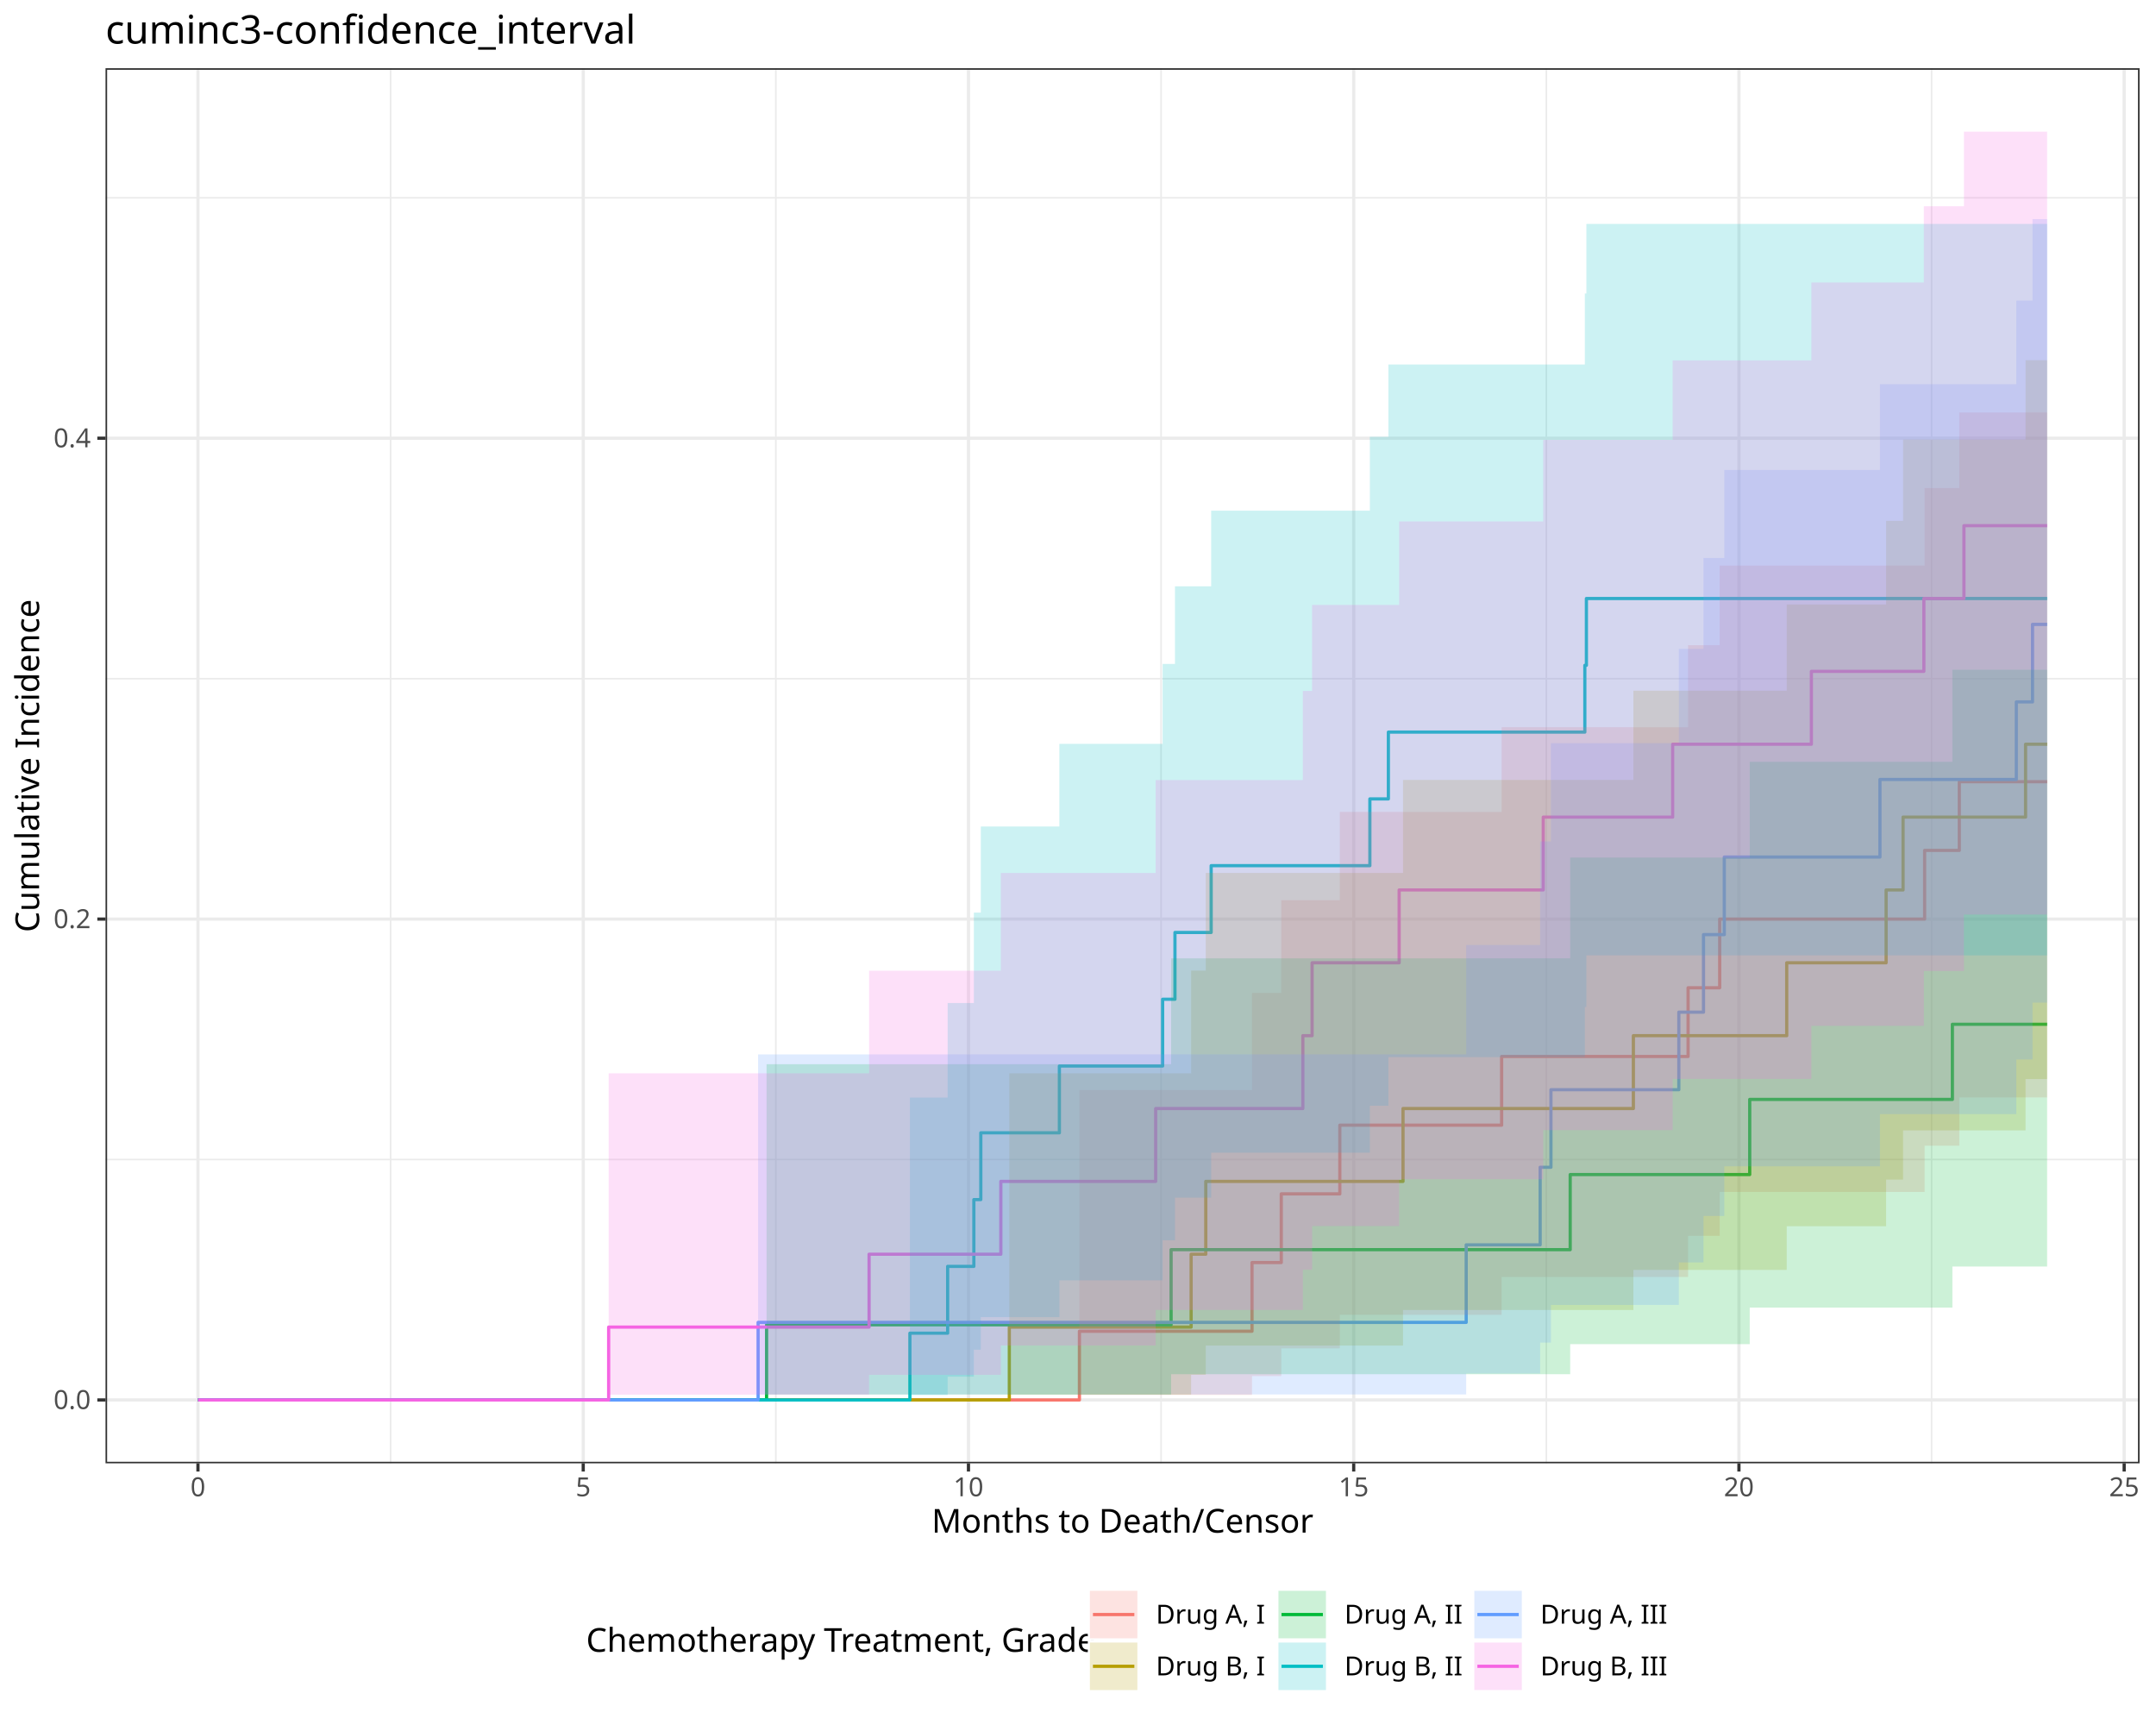
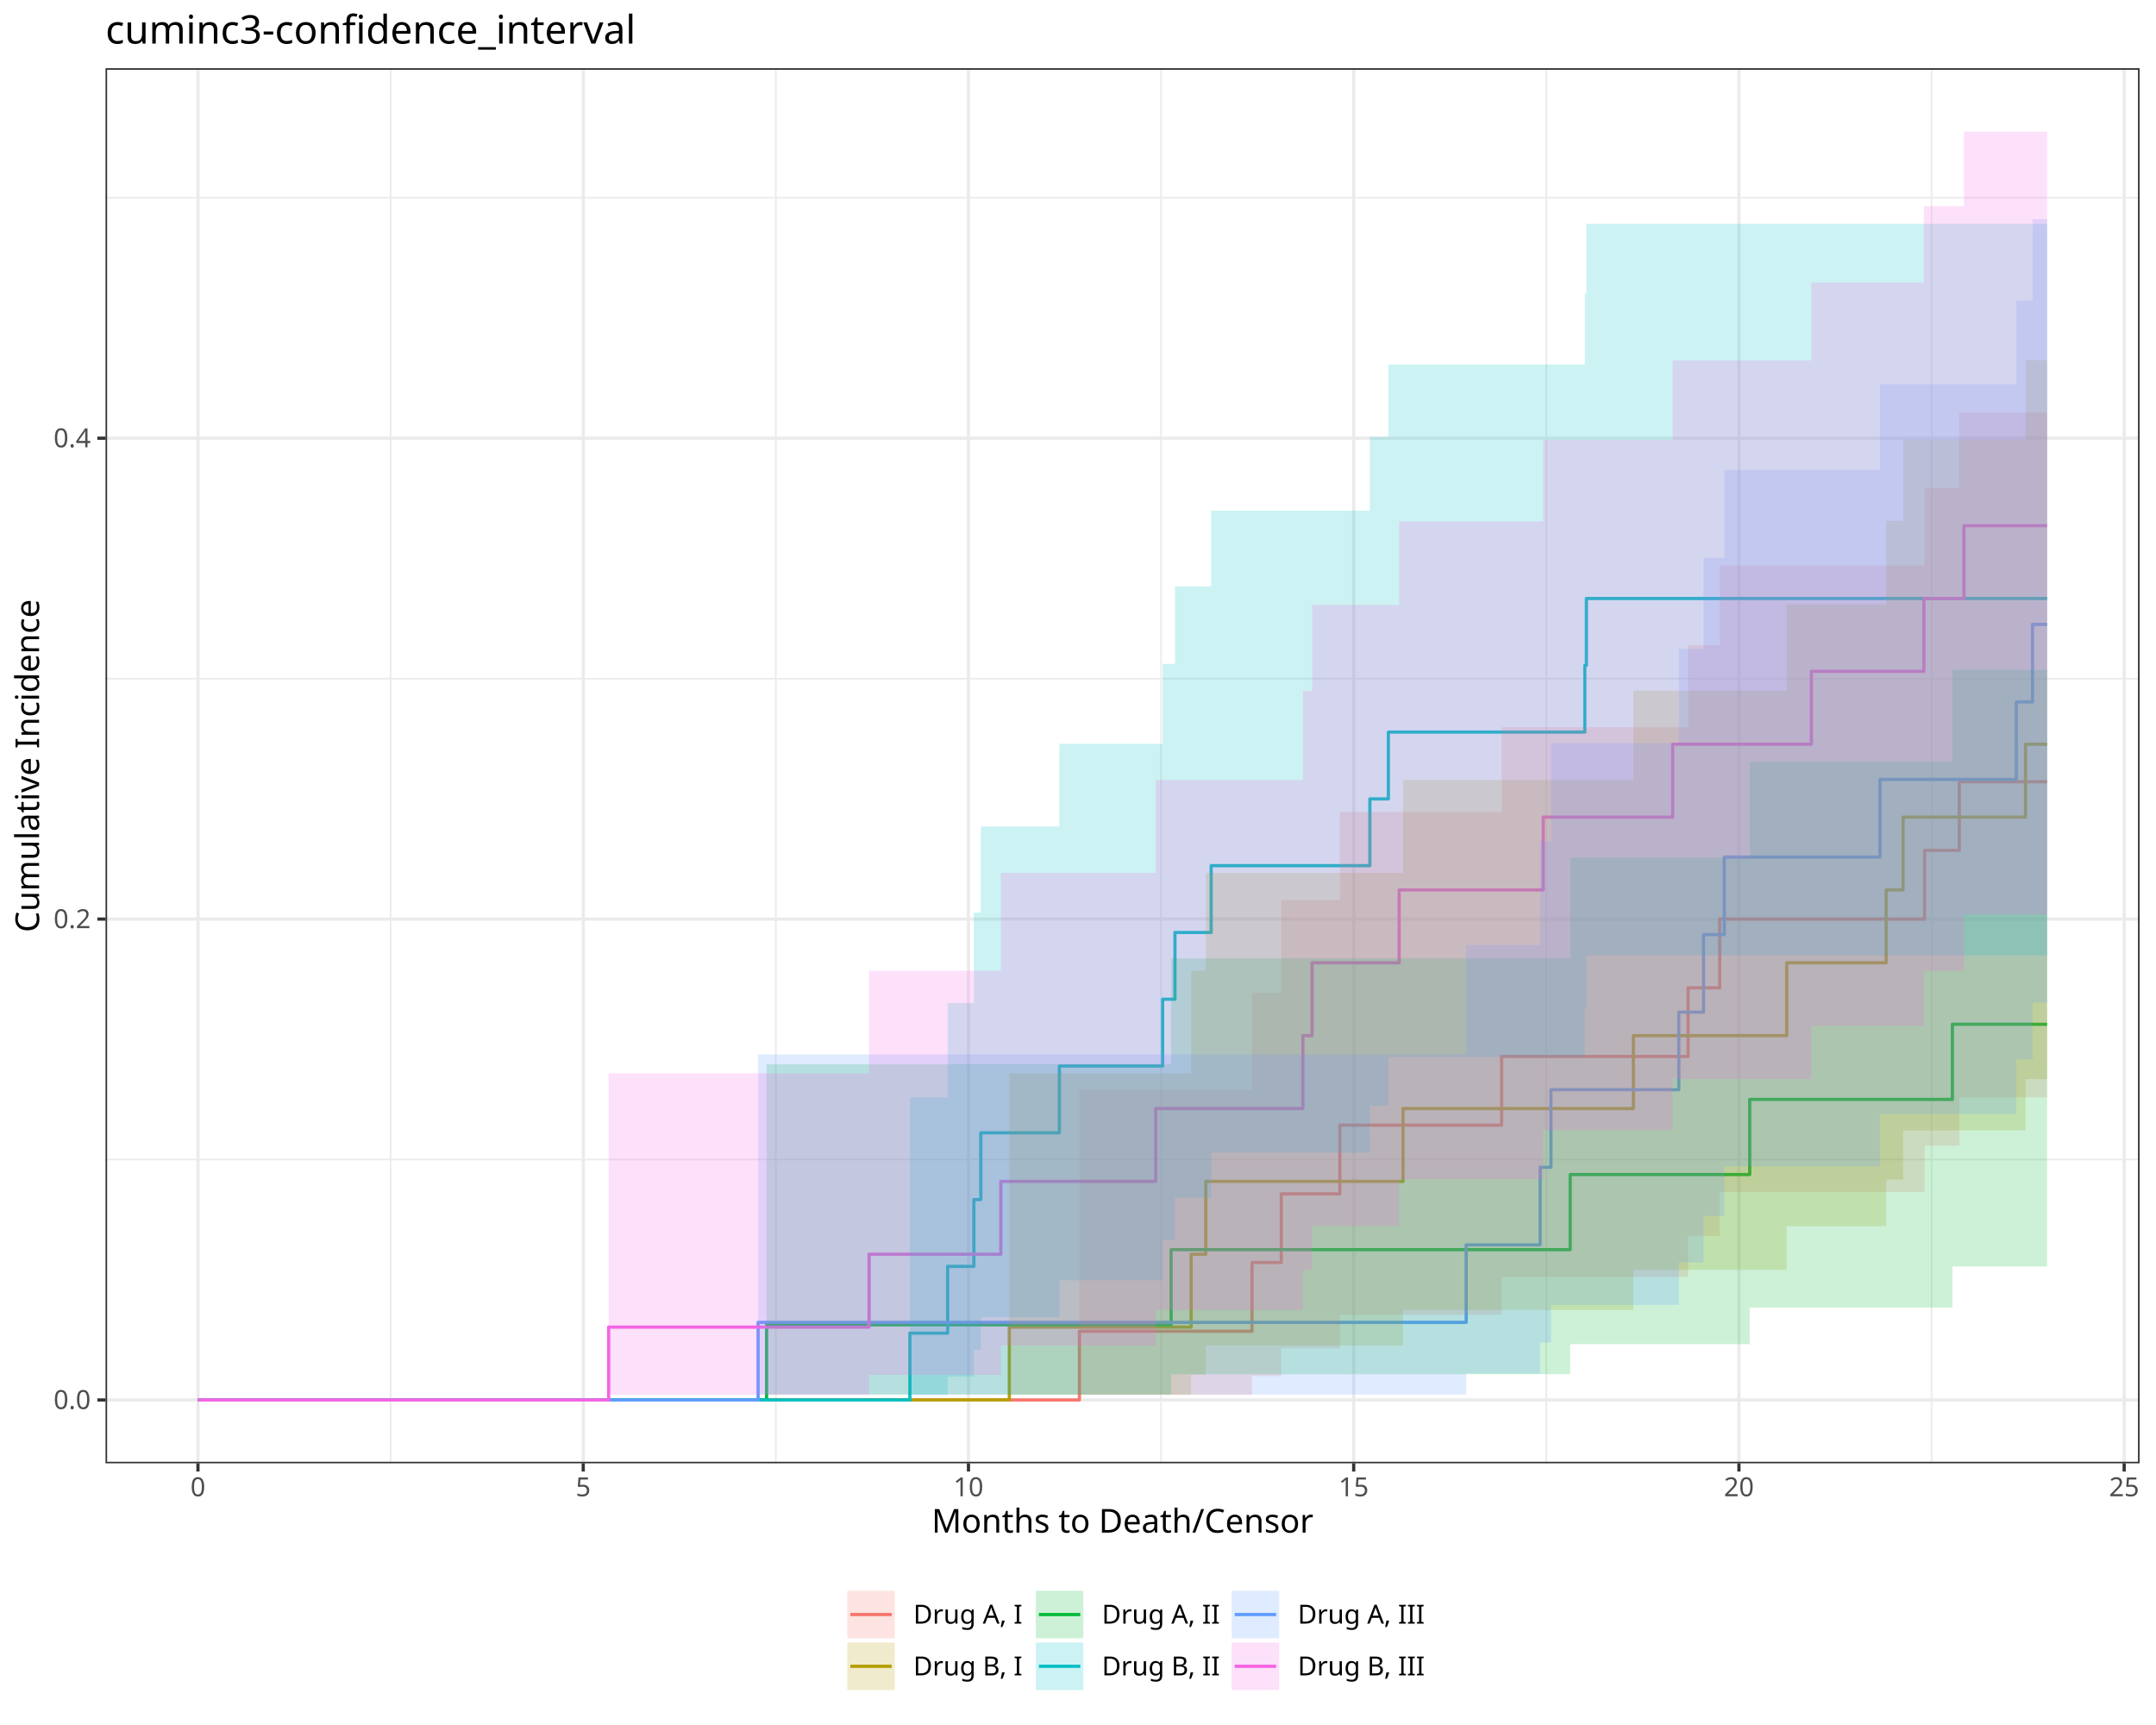
<svg xmlns="http://www.w3.org/2000/svg" class="svglite" data-engine-version="2.0" width="720.00pt" height="576.00pt" viewBox="0 0 720.00 576.00">
  <defs>
    <style type="text/css">
    .svglite line, .svglite polyline, .svglite polygon, .svglite path, .svglite rect, .svglite circle {
      fill: none;
      stroke: #000000;
      stroke-linecap: round;
      stroke-linejoin: round;
      stroke-miterlimit: 10.00;
    }
  </style>
  </defs>
  <rect width="100%" height="100%" style="stroke: none; fill: #FFFFFF;" />
  <defs>
    <clipPath id="cpMC4wMHw3MjAuMDB8MC4wMHw1NzYuMDA=">
      <rect x="0.00" y="0.00" width="720.00" height="576.00" />
    </clipPath>
  </defs>
  <g clip-path="url(#cpMC4wMHw3MjAuMDB8MC4wMHw1NzYuMDA=)">
    <rect x="0.00" y="0.00" width="720.00" height="576.00" style="stroke-width: 1.07; stroke: #FFFFFF; fill: #FFFFFF;" />
  </g>
  <defs>
    <clipPath id="cpMzUuMjR8NzE0LjUyfDIyLjc4fDQ4OC42Mw==">
      <rect x="35.24" y="22.78" width="679.28" height="465.85" />
    </clipPath>
  </defs>
  <g clip-path="url(#cpMzUuMjR8NzE0LjUyfDIyLjc4fDQ4OC42Mw==)">
    <rect x="35.24" y="22.78" width="679.28" height="465.85" style="stroke-width: 1.07; stroke: none; fill: #FFFFFF;" />
    <polyline points="35.24,387.18 714.52,387.18 " style="stroke-width: 0.53; stroke: #EBEBEB; stroke-linecap: butt;" />
    <polyline points="35.24,226.62 714.52,226.62 " style="stroke-width: 0.53; stroke: #EBEBEB; stroke-linecap: butt;" />
    <polyline points="35.24,66.05 714.52,66.05 " style="stroke-width: 0.53; stroke: #EBEBEB; stroke-linecap: butt;" />
    <polyline points="130.44,488.63 130.44,22.78 " style="stroke-width: 0.53; stroke: #EBEBEB; stroke-linecap: butt;" />
    <polyline points="259.09,488.63 259.09,22.78 " style="stroke-width: 0.53; stroke: #EBEBEB; stroke-linecap: butt;" />
    <polyline points="387.74,488.63 387.74,22.78 " style="stroke-width: 0.53; stroke: #EBEBEB; stroke-linecap: butt;" />
    <polyline points="516.40,488.63 516.40,22.78 " style="stroke-width: 0.53; stroke: #EBEBEB; stroke-linecap: butt;" />
    <polyline points="645.05,488.63 645.05,22.78 " style="stroke-width: 0.53; stroke: #EBEBEB; stroke-linecap: butt;" />
    <polyline points="35.24,467.46 714.52,467.46 " style="stroke-width: 1.07; stroke: #EBEBEB; stroke-linecap: butt;" />
    <polyline points="35.24,306.90 714.52,306.90 " style="stroke-width: 1.07; stroke: #EBEBEB; stroke-linecap: butt;" />
    <polyline points="35.24,146.33 714.52,146.33 " style="stroke-width: 1.07; stroke: #EBEBEB; stroke-linecap: butt;" />
    <polyline points="66.11,488.63 66.11,22.78 " style="stroke-width: 1.07; stroke: #EBEBEB; stroke-linecap: butt;" />
    <polyline points="194.77,488.63 194.77,22.78 " style="stroke-width: 1.07; stroke: #EBEBEB; stroke-linecap: butt;" />
    <polyline points="323.42,488.63 323.42,22.78 " style="stroke-width: 1.07; stroke: #EBEBEB; stroke-linecap: butt;" />
    <polyline points="452.07,488.63 452.07,22.78 " style="stroke-width: 1.07; stroke: #EBEBEB; stroke-linecap: butt;" />
    <polyline points="580.72,488.63 580.72,22.78 " style="stroke-width: 1.07; stroke: #EBEBEB; stroke-linecap: butt;" />
    <polyline points="709.37,488.63 709.37,22.78 " style="stroke-width: 1.07; stroke: #EBEBEB; stroke-linecap: butt;" />
    <polyline points="66.11,467.46 360.47,467.46 360.47,444.52 388.52,444.52 388.52,444.52 418.11,444.52 418.11,421.58 427.88,421.58 427.88,398.65 447.44,398.65 447.44,375.71 479.60,375.71 479.60,375.71 489.12,375.71 489.12,375.71 501.47,375.71 501.47,352.77 514.60,352.77 514.60,352.77 538.78,352.77 538.78,352.77 540.33,352.77 540.33,352.77 563.74,352.77 563.74,329.83 574.29,329.83 574.29,306.90 642.73,306.90 642.73,283.96 654.31,283.96 654.31,261.02 680.81,261.02 680.81,261.02 683.64,261.02 683.64,261.02 " style="stroke-width: 1.07; stroke: #F8766D; stroke-linecap: butt;" />
    <polyline points="66.11,467.46 337.06,467.46 337.06,443.13 380.28,443.13 380.28,443.13 397.78,443.13 397.78,418.80 402.67,418.80 402.67,394.48 443.06,394.48 443.06,394.48 454.64,394.48 454.64,394.48 468.54,394.48 468.54,370.15 523.34,370.15 523.34,370.15 545.47,370.15 545.47,345.82 580.21,345.82 580.21,345.82 589.21,345.82 589.21,345.82 596.68,345.82 596.68,321.49 629.87,321.49 629.87,297.17 635.53,297.17 635.53,272.84 649.68,272.84 649.68,272.84 676.44,272.84 676.44,248.51 680.56,248.51 680.56,248.51 683.64,248.51 683.64,248.51 " style="stroke-width: 1.07; stroke: #B79F00; stroke-linecap: butt;" />
    <polyline points="66.11,467.46 256.00,467.46 256.00,442.37 281.48,442.37 281.48,442.37 336.54,442.37 336.54,442.37 368.70,442.37 368.70,442.37 391.09,442.37 391.09,417.28 466.22,417.28 466.22,417.28 468.80,417.28 468.80,417.28 489.12,417.28 489.12,417.28 524.37,417.28 524.37,392.20 584.32,392.20 584.32,367.11 601.56,367.11 601.56,367.11 603.88,367.11 603.88,367.11 614.94,367.11 614.94,367.11 621.89,367.11 621.89,367.11 652.00,367.11 652.00,342.02 668.46,342.02 668.46,342.02 683.64,342.02 683.64,342.02 " style="stroke-width: 1.07; stroke: #00BA38; stroke-linecap: butt;" />
    <polyline points="66.11,467.46 228.73,467.46 228.73,467.46 303.86,467.46 303.86,445.16 316.47,445.16 316.47,422.86 321.36,422.86 321.36,422.86 323.93,422.86 323.93,422.86 325.22,422.86 325.22,400.56 327.54,400.56 327.54,378.26 353.78,378.26 353.78,355.96 379.77,355.96 379.77,355.96 388.26,355.96 388.26,333.66 392.38,333.66 392.38,311.36 400.61,311.36 400.61,311.36 404.47,311.36 404.47,289.06 457.47,289.06 457.47,266.76 463.65,266.76 463.65,244.46 483.72,244.46 483.72,244.46 495.04,244.46 495.04,244.46 529.26,244.46 529.26,222.16 529.78,222.16 529.78,199.85 619.06,199.85 619.06,199.85 683.64,199.85 683.64,199.85 " style="stroke-width: 1.07; stroke: #00BFC4; stroke-linecap: butt;" />
    <polyline points="66.11,467.46 156.94,467.46 156.94,467.46 253.17,467.46 253.17,441.56 326.51,441.56 326.51,441.56 331.91,441.56 331.91,441.56 377.45,441.56 377.45,441.56 481.92,441.56 481.92,441.56 488.87,441.56 488.87,441.56 489.64,441.56 489.64,415.67 514.34,415.67 514.34,389.77 517.94,389.77 517.94,363.87 520.00,363.87 520.00,363.87 536.72,363.87 536.72,363.87 560.65,363.87 560.65,337.97 568.89,337.97 568.89,312.08 575.83,312.08 575.83,286.18 611.34,286.18 611.34,286.18 627.81,286.18 627.81,260.28 673.35,260.28 673.35,234.38 678.76,234.38 678.76,208.49 683.64,208.49 683.64,208.49 " style="stroke-width: 1.07; stroke: #619CFF; stroke-linecap: butt;" />
    <polyline points="66.11,467.46 203.26,467.46 203.26,443.13 290.23,443.13 290.23,418.80 322.65,418.80 322.65,418.80 334.23,418.80 334.23,394.48 337.57,394.48 337.57,394.48 385.94,394.48 385.94,370.15 435.09,370.15 435.09,345.82 438.18,345.82 438.18,321.49 440.23,321.49 440.23,321.49 467.25,321.49 467.25,297.17 471.88,297.17 471.88,297.17 489.89,297.17 489.89,297.17 492.47,297.17 492.47,297.17 515.11,297.17 515.11,297.17 515.37,297.17 515.37,272.84 535.18,272.84 535.18,272.84 558.59,272.84 558.59,248.51 563.74,248.51 563.74,248.51 589.73,248.51 589.73,248.51 604.91,248.51 604.91,224.18 642.48,224.18 642.48,199.85 655.86,199.85 655.86,175.53 663.83,175.53 663.83,175.53 683.64,175.53 683.64,175.53 " style="stroke-width: 1.07; stroke: #F564E3; stroke-linecap: butt;" />
    <polygon points="360.47,363.97 388.52,363.97 388.52,363.97 418.11,363.97 418.11,331.53 427.88,331.53 427.88,300.58 447.44,300.58 447.44,271.13 479.60,271.13 479.60,271.13 489.12,271.13 489.12,271.13 501.47,271.13 501.47,242.83 514.60,242.83 514.60,242.83 538.78,242.83 538.78,242.83 540.33,242.83 540.33,242.83 563.74,242.83 563.74,215.44 574.29,215.44 574.29,188.86 642.73,188.86 642.73,162.99 654.31,162.99 654.31,137.73 680.81,137.73 680.81,137.73 683.64,137.73 683.64,137.73 683.64,366.44 683.64,366.44 680.81,366.44 680.81,366.44 654.31,366.44 654.31,382.57 642.73,382.57 642.73,398.01 574.29,398.01 574.29,412.66 563.74,412.66 563.74,426.39 540.33,426.39 540.33,426.39 538.78,426.39 538.78,426.39 514.60,426.39 514.60,426.39 501.47,426.39 501.47,439.03 489.12,439.03 489.12,439.03 479.60,439.03 479.60,439.03 447.44,439.03 447.44,450.24 427.88,450.24 427.88,459.49 418.11,459.49 418.11,465.78 388.52,465.78 388.52,465.78 360.47,465.78 " style="stroke-width: 0.00; stroke: none; fill: #F8766D; fill-opacity: 0.20;" />
    <polyline points="360.47,363.97 388.52,363.97 388.52,363.97 418.11,363.97 418.11,331.53 427.88,331.53 427.88,300.58 447.44,300.58 447.44,271.13 479.60,271.13 479.60,271.13 489.12,271.13 489.12,271.13 501.47,271.13 501.47,242.83 514.60,242.83 514.60,242.83 538.78,242.83 538.78,242.83 540.33,242.83 540.33,242.83 563.74,242.83 563.74,215.44 574.29,215.44 574.29,188.86 642.73,188.86 642.73,162.99 654.31,162.99 654.31,137.73 680.81,137.73 680.81,137.73 683.64,137.73 683.64,137.73 " style="stroke-width: 1.07; stroke: none;" />
    <polyline points="683.64,366.44 683.64,366.44 680.81,366.44 680.81,366.44 654.31,366.44 654.31,382.57 642.73,382.57 642.73,398.01 574.29,398.01 574.29,412.66 563.74,412.66 563.74,426.39 540.33,426.39 540.33,426.39 538.78,426.39 538.78,426.39 514.60,426.39 514.60,426.39 501.47,426.39 501.47,439.03 489.12,439.03 489.12,439.03 479.60,439.03 479.60,439.03 447.44,439.03 447.44,450.24 427.88,450.24 427.88,459.49 418.11,459.49 418.11,465.78 388.52,465.78 388.52,465.78 360.47,465.78 " style="stroke-width: 1.07; stroke: none;" />
    <polygon points="337.06,358.39 380.28,358.39 380.28,358.39 397.78,358.39 397.78,324.11 402.67,324.11 402.67,291.49 443.06,291.49 443.06,291.49 454.64,291.49 454.64,291.49 468.54,291.49 468.54,260.43 523.34,260.43 523.34,260.43 545.47,260.43 545.47,230.63 580.21,230.63 580.21,230.63 589.21,230.63 589.21,230.63 596.68,230.63 596.68,201.84 629.87,201.84 629.87,173.92 635.53,173.92 635.53,146.78 649.68,146.78 649.68,146.78 676.44,146.78 676.44,120.27 680.56,120.27 680.56,120.27 683.64,120.27 683.64,120.27 683.64,360.31 683.64,360.31 680.56,360.31 680.56,360.31 676.44,360.31 676.44,377.45 649.68,377.45 649.68,377.45 635.53,377.45 635.53,393.88 629.87,393.88 629.87,409.45 596.68,409.45 596.68,424.03 589.21,424.03 589.21,424.03 580.21,424.03 580.21,424.03 545.47,424.03 545.47,437.42 523.34,437.42 523.34,437.42 468.54,437.42 468.54,449.29 454.64,449.29 454.64,449.29 443.06,449.29 443.06,449.29 402.67,449.29 402.67,459.07 397.78,459.07 397.78,465.70 380.28,465.70 380.28,465.70 337.06,465.70 " style="stroke-width: 0.00; stroke: none; fill: #B79F00; fill-opacity: 0.20;" />
    <polyline points="337.06,358.39 380.28,358.39 380.28,358.39 397.78,358.39 397.78,324.11 402.67,324.11 402.67,291.49 443.06,291.49 443.06,291.49 454.64,291.49 454.64,291.49 468.54,291.49 468.54,260.43 523.34,260.43 523.34,260.43 545.47,260.43 545.47,230.63 580.21,230.63 580.21,230.63 589.21,230.63 589.21,230.63 596.68,230.63 596.68,201.84 629.87,201.84 629.87,173.92 635.53,173.92 635.53,146.78 649.68,146.78 649.68,146.78 676.44,146.78 676.44,120.27 680.56,120.27 680.56,120.27 683.64,120.27 683.64,120.27 " style="stroke-width: 1.07; stroke: none;" />
    <polyline points="683.64,360.31 683.64,360.31 680.56,360.31 680.56,360.31 676.44,360.31 676.44,377.45 649.68,377.45 649.68,377.45 635.53,377.45 635.53,393.88 629.87,393.88 629.87,409.45 596.68,409.45 596.68,424.03 589.21,424.03 589.21,424.03 580.21,424.03 580.21,424.03 545.47,424.03 545.47,437.42 523.34,437.42 523.34,437.42 468.54,437.42 468.54,449.29 454.64,449.29 454.64,449.29 443.06,449.29 443.06,449.29 402.67,449.29 402.67,459.07 397.78,459.07 397.78,465.70 380.28,465.70 380.28,465.70 337.06,465.70 " style="stroke-width: 1.07; stroke: none;" />
    <polygon points="256.00,355.36 281.48,355.36 281.48,355.36 336.54,355.36 336.54,355.36 368.70,355.36 368.70,355.36 391.09,355.36 391.09,320.01 466.22,320.01 466.22,320.01 468.80,320.01 468.80,320.01 489.12,320.01 489.12,320.01 524.37,320.01 524.37,286.34 584.32,286.34 584.32,254.39 601.56,254.39 601.56,254.39 603.88,254.39 603.88,254.39 614.94,254.39 614.94,254.39 621.89,254.39 621.89,254.39 652.00,254.39 652.00,223.65 668.46,223.65 668.46,223.65 683.64,223.65 683.64,223.65 683.64,422.91 683.64,422.91 668.46,422.91 668.46,422.91 652.00,422.91 652.00,436.63 621.89,436.63 621.89,436.63 614.94,436.63 614.94,436.63 603.88,436.63 603.88,436.63 601.56,436.63 601.56,436.63 584.32,436.63 584.32,448.83 524.37,448.83 524.37,458.86 489.12,458.86 489.12,458.86 468.80,458.86 468.80,458.86 466.22,458.86 466.22,458.86 391.09,458.86 391.09,465.66 368.70,465.66 368.70,465.66 336.54,465.66 336.54,465.66 281.48,465.66 281.48,465.66 256.00,465.66 " style="stroke-width: 0.00; stroke: none; fill: #00BA38; fill-opacity: 0.20;" />
    <polyline points="256.00,355.36 281.48,355.36 281.48,355.36 336.54,355.36 336.54,355.36 368.70,355.36 368.70,355.36 391.09,355.36 391.09,320.01 466.22,320.01 466.22,320.01 468.80,320.01 468.80,320.01 489.12,320.01 489.12,320.01 524.37,320.01 524.37,286.34 584.32,286.34 584.32,254.39 601.56,254.39 601.56,254.39 603.88,254.39 603.88,254.39 614.94,254.39 614.94,254.39 621.89,254.39 621.89,254.39 652.00,254.39 652.00,223.65 668.46,223.65 668.46,223.65 683.64,223.65 683.64,223.65 " style="stroke-width: 1.07; stroke: none;" />
    <polyline points="683.64,422.91 683.64,422.91 668.46,422.91 668.46,422.91 652.00,422.91 652.00,436.63 621.89,436.63 621.89,436.63 614.94,436.63 614.94,436.63 603.88,436.63 603.88,436.63 601.56,436.63 601.56,436.63 584.32,436.63 584.32,448.83 524.37,448.83 524.37,458.86 489.12,458.86 489.12,458.86 468.80,458.86 468.80,458.86 466.22,458.86 466.22,458.86 391.09,458.86 391.09,465.66 368.70,465.66 368.70,465.66 336.54,465.66 336.54,465.66 281.48,465.66 281.48,465.66 256.00,465.66 " style="stroke-width: 1.07; stroke: none;" />
    <polygon points="303.86,366.50 316.47,366.50 316.47,334.92 321.36,334.92 321.36,334.92 323.93,334.92 323.93,334.92 325.22,334.92 325.22,304.73 327.54,304.73 327.54,275.98 353.78,275.98 353.78,248.38 379.77,248.38 379.77,248.38 388.26,248.38 388.26,221.69 392.38,221.69 392.38,195.78 400.61,195.78 400.61,195.78 404.47,195.78 404.47,170.52 457.47,170.52 457.47,145.85 463.65,145.85 463.65,121.71 483.72,121.71 483.72,121.71 495.04,121.71 495.04,121.71 529.26,121.71 529.26,98.01 529.78,98.01 529.78,74.77 619.06,74.77 619.06,74.77 683.64,74.77 683.64,74.77 683.64,319.00 683.64,319.00 619.06,319.00 619.06,319.00 529.78,319.00 529.78,336.24 529.26,336.24 529.26,352.98 495.04,352.98 495.04,352.98 483.72,352.98 483.72,352.98 463.65,352.98 463.65,369.23 457.47,369.23 457.47,384.90 404.47,384.90 404.47,399.90 400.61,399.90 400.61,399.90 392.38,399.90 392.38,414.15 388.26,414.15 388.26,427.52 379.77,427.52 379.77,427.52 353.78,427.52 353.78,439.80 327.54,439.80 327.54,450.69 325.22,450.69 325.22,459.69 323.93,459.69 323.93,459.69 321.36,459.69 321.36,459.69 316.47,459.69 316.47,465.82 303.86,465.82 " style="stroke-width: 0.00; stroke: none; fill: #00BFC4; fill-opacity: 0.20;" />
    <polyline points="303.86,366.50 316.47,366.50 316.47,334.92 321.36,334.92 321.36,334.92 323.93,334.92 323.93,334.92 325.22,334.92 325.22,304.73 327.54,304.73 327.54,275.98 353.78,275.98 353.78,248.38 379.77,248.38 379.77,248.38 388.26,248.38 388.26,221.69 392.38,221.69 392.38,195.78 400.61,195.78 400.61,195.78 404.47,195.78 404.47,170.52 457.47,170.52 457.47,145.85 463.65,145.85 463.65,121.71 483.72,121.71 483.72,121.71 495.04,121.71 495.04,121.71 529.26,121.71 529.26,98.01 529.78,98.01 529.78,74.77 619.06,74.77 619.06,74.77 683.64,74.77 683.64,74.77 " style="stroke-width: 1.07; stroke: none;" />
    <polyline points="683.64,319.00 683.64,319.00 619.06,319.00 619.06,319.00 529.78,319.00 529.78,336.24 529.26,336.24 529.26,352.98 495.04,352.98 495.04,352.98 483.72,352.98 483.72,352.98 463.65,352.98 463.65,369.23 457.47,369.23 457.47,384.90 404.47,384.90 404.47,399.90 400.61,399.90 400.61,399.90 392.38,399.90 392.38,414.15 388.26,414.15 388.26,427.52 379.77,427.52 379.77,427.52 353.78,427.52 353.78,439.80 327.54,439.80 327.54,450.69 325.22,450.69 325.22,459.69 323.93,459.69 323.93,459.69 321.36,459.69 321.36,459.69 316.47,459.69 316.47,465.82 303.86,465.82 " style="stroke-width: 1.07; stroke: none;" />
    <polygon points="253.17,352.08 326.51,352.08 326.51,352.08 331.91,352.08 331.91,352.08 377.45,352.08 377.45,352.08 481.92,352.08 481.92,352.08 488.87,352.08 488.87,352.08 489.64,352.08 489.64,315.55 514.34,315.55 514.34,280.97 517.94,280.97 517.94,248.16 520.00,248.16 520.00,248.16 536.72,248.16 536.72,248.16 560.65,248.16 560.65,216.67 568.89,216.67 568.89,186.32 575.83,186.32 575.83,156.94 611.34,156.94 611.34,156.94 627.81,156.94 627.81,128.29 673.35,128.29 673.35,100.39 678.76,100.39 678.76,73.16 683.64,73.16 683.64,73.16 683.64,334.80 683.64,334.80 678.76,334.80 678.76,353.76 673.35,353.76 673.35,372.01 627.81,372.01 627.81,389.45 611.34,389.45 611.34,389.45 575.83,389.45 575.83,406.03 568.89,406.03 568.89,421.54 560.65,421.54 560.65,435.74 536.72,435.74 536.72,435.74 520.00,435.74 520.00,435.74 517.94,435.74 517.94,448.32 514.34,448.32 514.34,458.65 489.64,458.65 489.64,465.62 488.87,465.62 488.87,465.62 481.92,465.62 481.92,465.62 377.45,465.62 377.45,465.62 331.91,465.62 331.91,465.62 326.51,465.62 326.51,465.62 253.17,465.62 " style="stroke-width: 0.00; stroke: none; fill: #619CFF; fill-opacity: 0.20;" />
    <polyline points="253.17,352.08 326.51,352.08 326.51,352.08 331.91,352.08 331.91,352.08 377.45,352.08 377.45,352.08 481.92,352.08 481.92,352.08 488.87,352.08 488.87,352.08 489.64,352.08 489.64,315.55 514.34,315.55 514.34,280.97 517.94,280.97 517.94,248.16 520.00,248.16 520.00,248.16 536.72,248.16 536.72,248.16 560.65,248.16 560.65,216.67 568.89,216.67 568.89,186.32 575.83,186.32 575.83,156.94 611.34,156.94 611.34,156.94 627.81,156.94 627.81,128.29 673.35,128.29 673.35,100.39 678.76,100.39 678.76,73.16 683.64,73.16 683.64,73.16 " style="stroke-width: 1.07; stroke: none;" />
    <polyline points="683.64,334.80 683.64,334.80 678.76,334.80 678.76,353.76 673.35,353.76 673.35,372.01 627.81,372.01 627.81,389.45 611.34,389.45 611.34,389.45 575.83,389.45 575.83,406.03 568.89,406.03 568.89,421.54 560.65,421.54 560.65,435.74 536.72,435.74 536.72,435.74 520.00,435.74 520.00,435.74 517.94,435.74 517.94,448.32 514.34,448.32 514.34,458.65 489.64,458.65 489.64,465.62 488.87,465.62 488.87,465.62 481.92,465.62 481.92,465.62 377.45,465.62 377.45,465.62 331.91,465.62 331.91,465.62 326.51,465.62 326.51,465.62 253.17,465.62 " style="stroke-width: 1.07; stroke: none;" />
    <polygon points="203.26,358.39 290.23,358.39 290.23,324.14 322.65,324.14 322.65,324.14 334.23,324.14 334.23,291.51 337.57,291.51 337.57,291.51 385.94,291.51 385.94,260.47 435.09,260.47 435.09,230.71 438.18,230.71 438.18,201.99 440.23,201.99 440.23,201.99 467.25,201.99 467.25,174.12 471.88,174.12 471.88,174.12 489.89,174.12 489.89,174.12 492.47,174.12 492.47,174.12 515.11,174.12 515.11,174.12 515.37,174.12 515.37,146.90 535.18,146.90 535.18,146.90 558.59,146.90 558.59,120.34 563.74,120.34 563.74,120.34 589.73,120.34 589.73,120.34 604.91,120.34 604.91,94.32 642.48,94.32 642.48,68.87 655.86,68.87 655.86,43.96 663.83,43.96 663.83,43.96 683.64,43.96 683.64,43.96 683.64,305.38 683.64,305.38 663.83,305.38 663.83,305.38 655.86,305.38 655.86,324.24 642.48,324.24 642.48,342.54 604.91,342.54 604.91,360.25 589.73,360.25 589.73,360.25 563.74,360.25 563.74,360.25 558.59,360.25 558.59,377.37 535.18,377.37 535.18,377.37 515.37,377.37 515.37,393.76 515.11,393.76 515.11,393.76 492.47,393.76 492.47,393.76 489.89,393.76 489.89,393.76 471.88,393.76 471.88,393.76 467.25,393.76 467.25,409.37 440.23,409.37 440.23,409.37 438.18,409.37 438.18,424.00 435.09,424.00 435.09,437.41 385.94,437.41 385.94,449.28 337.57,449.28 337.57,449.28 334.23,449.28 334.23,459.07 322.65,459.07 322.65,459.07 290.23,459.07 290.23,465.70 203.26,465.70 " style="stroke-width: 0.00; stroke: none; fill: #F564E3; fill-opacity: 0.20;" />
    <polyline points="203.26,358.39 290.23,358.39 290.23,324.14 322.65,324.14 322.65,324.14 334.23,324.14 334.23,291.51 337.57,291.51 337.57,291.51 385.94,291.51 385.94,260.47 435.09,260.47 435.09,230.71 438.18,230.71 438.18,201.99 440.23,201.99 440.23,201.99 467.25,201.99 467.25,174.12 471.88,174.12 471.88,174.12 489.89,174.12 489.89,174.12 492.47,174.12 492.47,174.12 515.11,174.12 515.11,174.12 515.37,174.12 515.37,146.90 535.18,146.90 535.18,146.90 558.59,146.90 558.59,120.34 563.74,120.34 563.74,120.34 589.73,120.34 589.73,120.34 604.91,120.34 604.91,94.32 642.48,94.32 642.48,68.87 655.86,68.87 655.86,43.96 663.83,43.96 663.83,43.96 683.64,43.96 683.64,43.96 " style="stroke-width: 1.07; stroke: none;" />
    <polyline points="683.64,305.38 683.64,305.38 663.83,305.38 663.83,305.38 655.86,305.38 655.86,324.24 642.48,324.24 642.48,342.54 604.91,342.54 604.91,360.25 589.73,360.25 589.73,360.25 563.74,360.25 563.74,360.25 558.59,360.25 558.59,377.37 535.18,377.37 535.18,377.37 515.37,377.37 515.37,393.76 515.11,393.76 515.11,393.76 492.47,393.76 492.47,393.76 489.89,393.76 489.89,393.76 471.88,393.76 471.88,393.76 467.25,393.76 467.25,409.37 440.23,409.37 440.23,409.37 438.18,409.37 438.18,424.00 435.09,424.00 435.09,437.41 385.94,437.41 385.94,449.28 337.57,449.28 337.57,449.28 334.23,449.28 334.23,459.07 322.65,459.07 322.65,459.07 290.23,459.07 290.23,465.70 203.26,465.70 " style="stroke-width: 1.07; stroke: none;" />
    <rect x="35.24" y="22.78" width="679.28" height="465.85" style="stroke-width: 1.07; stroke: #333333;" />
  </g>
  <g clip-path="url(#cpMC4wMHw3MjAuMDB8MC4wMHw1NzYuMDA=)">
    <text x="30.31" y="470.49" text-anchor="end" style="font-size: 8.80px; fill: #4D4D4D; font-family: sans;" textLength="12.23px" lengthAdjust="spacingAndGlyphs">0.0</text>
    <text x="30.31" y="309.92" text-anchor="end" style="font-size: 8.80px; fill: #4D4D4D; font-family: sans;" textLength="12.23px" lengthAdjust="spacingAndGlyphs">0.2</text>
    <text x="30.31" y="149.36" text-anchor="end" style="font-size: 8.80px; fill: #4D4D4D; font-family: sans;" textLength="12.23px" lengthAdjust="spacingAndGlyphs">0.4</text>
    <polyline points="32.50,467.46 35.24,467.46 " style="stroke-width: 1.07; stroke: #333333; stroke-linecap: butt;" />
    <polyline points="32.50,306.90 35.24,306.90 " style="stroke-width: 1.07; stroke: #333333; stroke-linecap: butt;" />
    <polyline points="32.50,146.33 35.24,146.33 " style="stroke-width: 1.07; stroke: #333333; stroke-linecap: butt;" />
    <polyline points="66.11,491.37 66.11,488.63 " style="stroke-width: 1.07; stroke: #333333; stroke-linecap: butt;" />
    <polyline points="194.77,491.37 194.77,488.63 " style="stroke-width: 1.07; stroke: #333333; stroke-linecap: butt;" />
    <polyline points="323.42,491.37 323.42,488.63 " style="stroke-width: 1.07; stroke: #333333; stroke-linecap: butt;" />
    <polyline points="452.07,491.37 452.07,488.63 " style="stroke-width: 1.07; stroke: #333333; stroke-linecap: butt;" />
    <polyline points="580.72,491.37 580.72,488.63 " style="stroke-width: 1.07; stroke: #333333; stroke-linecap: butt;" />
    <polyline points="709.37,491.37 709.37,488.63 " style="stroke-width: 1.07; stroke: #333333; stroke-linecap: butt;" />
    <text x="66.11" y="499.62" text-anchor="middle" style="font-size: 8.80px; fill: #4D4D4D; font-family: sans;" textLength="4.89px" lengthAdjust="spacingAndGlyphs">0</text>
    <text x="194.77" y="499.62" text-anchor="middle" style="font-size: 8.80px; fill: #4D4D4D; font-family: sans;" textLength="4.89px" lengthAdjust="spacingAndGlyphs">5</text>
    <text x="323.42" y="499.62" text-anchor="middle" style="font-size: 8.80px; fill: #4D4D4D; font-family: sans;" textLength="9.79px" lengthAdjust="spacingAndGlyphs">10</text>
    <text x="452.07" y="499.62" text-anchor="middle" style="font-size: 8.80px; fill: #4D4D4D; font-family: sans;" textLength="9.79px" lengthAdjust="spacingAndGlyphs">15</text>
    <text x="580.72" y="499.62" text-anchor="middle" style="font-size: 8.80px; fill: #4D4D4D; font-family: sans;" textLength="9.79px" lengthAdjust="spacingAndGlyphs">20</text>
    <text x="709.37" y="499.62" text-anchor="middle" style="font-size: 8.80px; fill: #4D4D4D; font-family: sans;" textLength="9.79px" lengthAdjust="spacingAndGlyphs">25</text>
    <text x="374.88" y="511.76" text-anchor="middle" style="font-size: 11.00px; font-family: sans;" textLength="119.25px" lengthAdjust="spacingAndGlyphs">Months to Death/Censor</text>
    <text transform="translate(13.05,255.71) rotate(-90)" text-anchor="middle" style="font-size: 11.00px; font-family: sans;" textLength="105.18px" lengthAdjust="spacingAndGlyphs">Cumulative Incidence</text>
-     <rect x="190.26" y="525.00" width="369.23" height="45.52" style="stroke-width: 1.07; stroke: none; fill: #FFFFFF;" />
-     <text x="195.74" y="551.55" style="font-size: 11.00px; font-family: sans;" textLength="162.04px" lengthAdjust="spacingAndGlyphs">Chemotherapy Treatment, Grade</text>
-     <rect x="363.27" y="530.48" width="17.28" height="17.28" style="stroke-width: 1.07; stroke: none; fill: #FFFFFF;" />
-     <line x1="364.99" y1="539.12" x2="378.82" y2="539.12" style="stroke-width: 1.07; stroke: #F8766D; stroke-linecap: butt;" />
-     <rect x="363.97" y="531.19" width="15.86" height="15.86" style="stroke-width: 1.07; stroke: none; stroke-linecap: square; stroke-linejoin: miter; fill: #F8766D; fill-opacity: 0.20;" />
-     <rect x="363.27" y="547.76" width="17.28" height="17.28" style="stroke-width: 1.07; stroke: none; fill: #FFFFFF;" />
-     <line x1="364.99" y1="556.40" x2="378.82" y2="556.40" style="stroke-width: 1.07; stroke: #B79F00; stroke-linecap: butt;" />
-     <rect x="363.97" y="548.47" width="15.86" height="15.86" style="stroke-width: 1.07; stroke: none; stroke-linecap: square; stroke-linejoin: miter; fill: #B79F00; fill-opacity: 0.20;" />
-     <rect x="426.23" y="530.48" width="17.28" height="17.28" style="stroke-width: 1.07; stroke: none; fill: #FFFFFF;" />
-     <line x1="427.96" y1="539.12" x2="441.78" y2="539.12" style="stroke-width: 1.07; stroke: #00BA38; stroke-linecap: butt;" />
-     <rect x="426.94" y="531.19" width="15.86" height="15.86" style="stroke-width: 1.07; stroke: none; stroke-linecap: square; stroke-linejoin: miter; fill: #00BA38; fill-opacity: 0.20;" />
-     <rect x="426.23" y="547.76" width="17.28" height="17.28" style="stroke-width: 1.07; stroke: none; fill: #FFFFFF;" />
-     <line x1="427.96" y1="556.40" x2="441.78" y2="556.40" style="stroke-width: 1.07; stroke: #00BFC4; stroke-linecap: butt;" />
-     <rect x="426.94" y="548.47" width="15.86" height="15.86" style="stroke-width: 1.07; stroke: none; stroke-linecap: square; stroke-linejoin: miter; fill: #00BFC4; fill-opacity: 0.20;" />
-     <rect x="491.64" y="530.48" width="17.28" height="17.28" style="stroke-width: 1.07; stroke: none; fill: #FFFFFF;" />
-     <line x1="493.37" y1="539.12" x2="507.19" y2="539.12" style="stroke-width: 1.07; stroke: #619CFF; stroke-linecap: butt;" />
-     <rect x="492.35" y="531.19" width="15.86" height="15.86" style="stroke-width: 1.07; stroke: none; stroke-linecap: square; stroke-linejoin: miter; fill: #619CFF; fill-opacity: 0.20;" />
-     <rect x="491.64" y="547.76" width="17.28" height="17.28" style="stroke-width: 1.07; stroke: none; fill: #FFFFFF;" />
-     <line x1="493.37" y1="556.40" x2="507.19" y2="556.40" style="stroke-width: 1.07; stroke: #F564E3; stroke-linecap: butt;" />
-     <rect x="492.35" y="548.47" width="15.86" height="15.86" style="stroke-width: 1.07; stroke: none; stroke-linecap: square; stroke-linejoin: miter; fill: #F564E3; fill-opacity: 0.20;" />
-     <text x="386.02" y="542.15" style="font-size: 8.80px; font-family: sans;" textLength="34.73px" lengthAdjust="spacingAndGlyphs">Drug A, I</text>
-     <text x="386.02" y="559.43" style="font-size: 8.80px; font-family: sans;" textLength="34.73px" lengthAdjust="spacingAndGlyphs">Drug B, I</text>
-     <text x="448.99" y="542.15" style="font-size: 8.80px; font-family: sans;" textLength="37.17px" lengthAdjust="spacingAndGlyphs">Drug A, II</text>
-     <text x="448.99" y="559.43" style="font-size: 8.80px; font-family: sans;" textLength="37.17px" lengthAdjust="spacingAndGlyphs">Drug B, II</text>
-     <text x="514.40" y="542.15" style="font-size: 8.80px; font-family: sans;" textLength="39.62px" lengthAdjust="spacingAndGlyphs">Drug A, III</text>
-     <text x="514.40" y="559.43" style="font-size: 8.80px; font-family: sans;" textLength="39.62px" lengthAdjust="spacingAndGlyphs">Drug B, III</text>
+     <rect x="271.28" y="525.00" width="207.19" height="45.52" style="stroke-width: 1.07; stroke: none; fill: #FFFFFF;" />
+     <rect x="282.24" y="530.48" width="17.28" height="17.28" style="stroke-width: 1.07; stroke: none; fill: #FFFFFF;" />
+     <line x1="283.97" y1="539.12" x2="297.80" y2="539.12" style="stroke-width: 1.07; stroke: #F8766D; stroke-linecap: butt;" />
+     <rect x="282.95" y="531.19" width="15.86" height="15.86" style="stroke-width: 1.07; stroke: none; stroke-linecap: square; stroke-linejoin: miter; fill: #F8766D; fill-opacity: 0.20;" />
+     <rect x="282.24" y="547.76" width="17.28" height="17.28" style="stroke-width: 1.07; stroke: none; fill: #FFFFFF;" />
+     <line x1="283.97" y1="556.40" x2="297.80" y2="556.40" style="stroke-width: 1.07; stroke: #B79F00; stroke-linecap: butt;" />
+     <rect x="282.95" y="548.47" width="15.86" height="15.86" style="stroke-width: 1.07; stroke: none; stroke-linecap: square; stroke-linejoin: miter; fill: #B79F00; fill-opacity: 0.20;" />
+     <rect x="345.21" y="530.48" width="17.28" height="17.28" style="stroke-width: 1.07; stroke: none; fill: #FFFFFF;" />
+     <line x1="346.94" y1="539.12" x2="360.76" y2="539.12" style="stroke-width: 1.07; stroke: #00BA38; stroke-linecap: butt;" />
+     <rect x="345.92" y="531.19" width="15.86" height="15.86" style="stroke-width: 1.07; stroke: none; stroke-linecap: square; stroke-linejoin: miter; fill: #00BA38; fill-opacity: 0.20;" />
+     <rect x="345.21" y="547.76" width="17.28" height="17.28" style="stroke-width: 1.07; stroke: none; fill: #FFFFFF;" />
+     <line x1="346.94" y1="556.40" x2="360.76" y2="556.40" style="stroke-width: 1.07; stroke: #00BFC4; stroke-linecap: butt;" />
+     <rect x="345.92" y="548.47" width="15.86" height="15.86" style="stroke-width: 1.07; stroke: none; stroke-linecap: square; stroke-linejoin: miter; fill: #00BFC4; fill-opacity: 0.20;" />
+     <rect x="410.62" y="530.48" width="17.28" height="17.28" style="stroke-width: 1.07; stroke: none; fill: #FFFFFF;" />
+     <line x1="412.35" y1="539.12" x2="426.17" y2="539.12" style="stroke-width: 1.07; stroke: #619CFF; stroke-linecap: butt;" />
+     <rect x="411.33" y="531.19" width="15.86" height="15.86" style="stroke-width: 1.07; stroke: none; stroke-linecap: square; stroke-linejoin: miter; fill: #619CFF; fill-opacity: 0.20;" />
+     <rect x="410.62" y="547.76" width="17.28" height="17.28" style="stroke-width: 1.07; stroke: none; fill: #FFFFFF;" />
+     <line x1="412.35" y1="556.40" x2="426.17" y2="556.40" style="stroke-width: 1.07; stroke: #F564E3; stroke-linecap: butt;" />
+     <rect x="411.33" y="548.47" width="15.86" height="15.86" style="stroke-width: 1.07; stroke: none; stroke-linecap: square; stroke-linejoin: miter; fill: #F564E3; fill-opacity: 0.20;" />
+     <text x="305.00" y="542.15" style="font-size: 8.80px; font-family: sans;" textLength="34.73px" lengthAdjust="spacingAndGlyphs">Drug A, I</text>
+     <text x="305.00" y="559.43" style="font-size: 8.80px; font-family: sans;" textLength="34.73px" lengthAdjust="spacingAndGlyphs">Drug B, I</text>
+     <text x="367.97" y="542.15" style="font-size: 8.80px; font-family: sans;" textLength="37.17px" lengthAdjust="spacingAndGlyphs">Drug A, II</text>
+     <text x="367.97" y="559.43" style="font-size: 8.80px; font-family: sans;" textLength="37.17px" lengthAdjust="spacingAndGlyphs">Drug B, II</text>
+     <text x="433.38" y="542.15" style="font-size: 8.80px; font-family: sans;" textLength="39.62px" lengthAdjust="spacingAndGlyphs">Drug A, III</text>
+     <text x="433.38" y="559.43" style="font-size: 8.80px; font-family: sans;" textLength="39.62px" lengthAdjust="spacingAndGlyphs">Drug B, III</text>
    <text x="35.24" y="14.56" style="font-size: 13.20px; font-family: sans;" textLength="167.32px" lengthAdjust="spacingAndGlyphs">cuminc3-confidence_interval</text>
  </g>
</svg>
